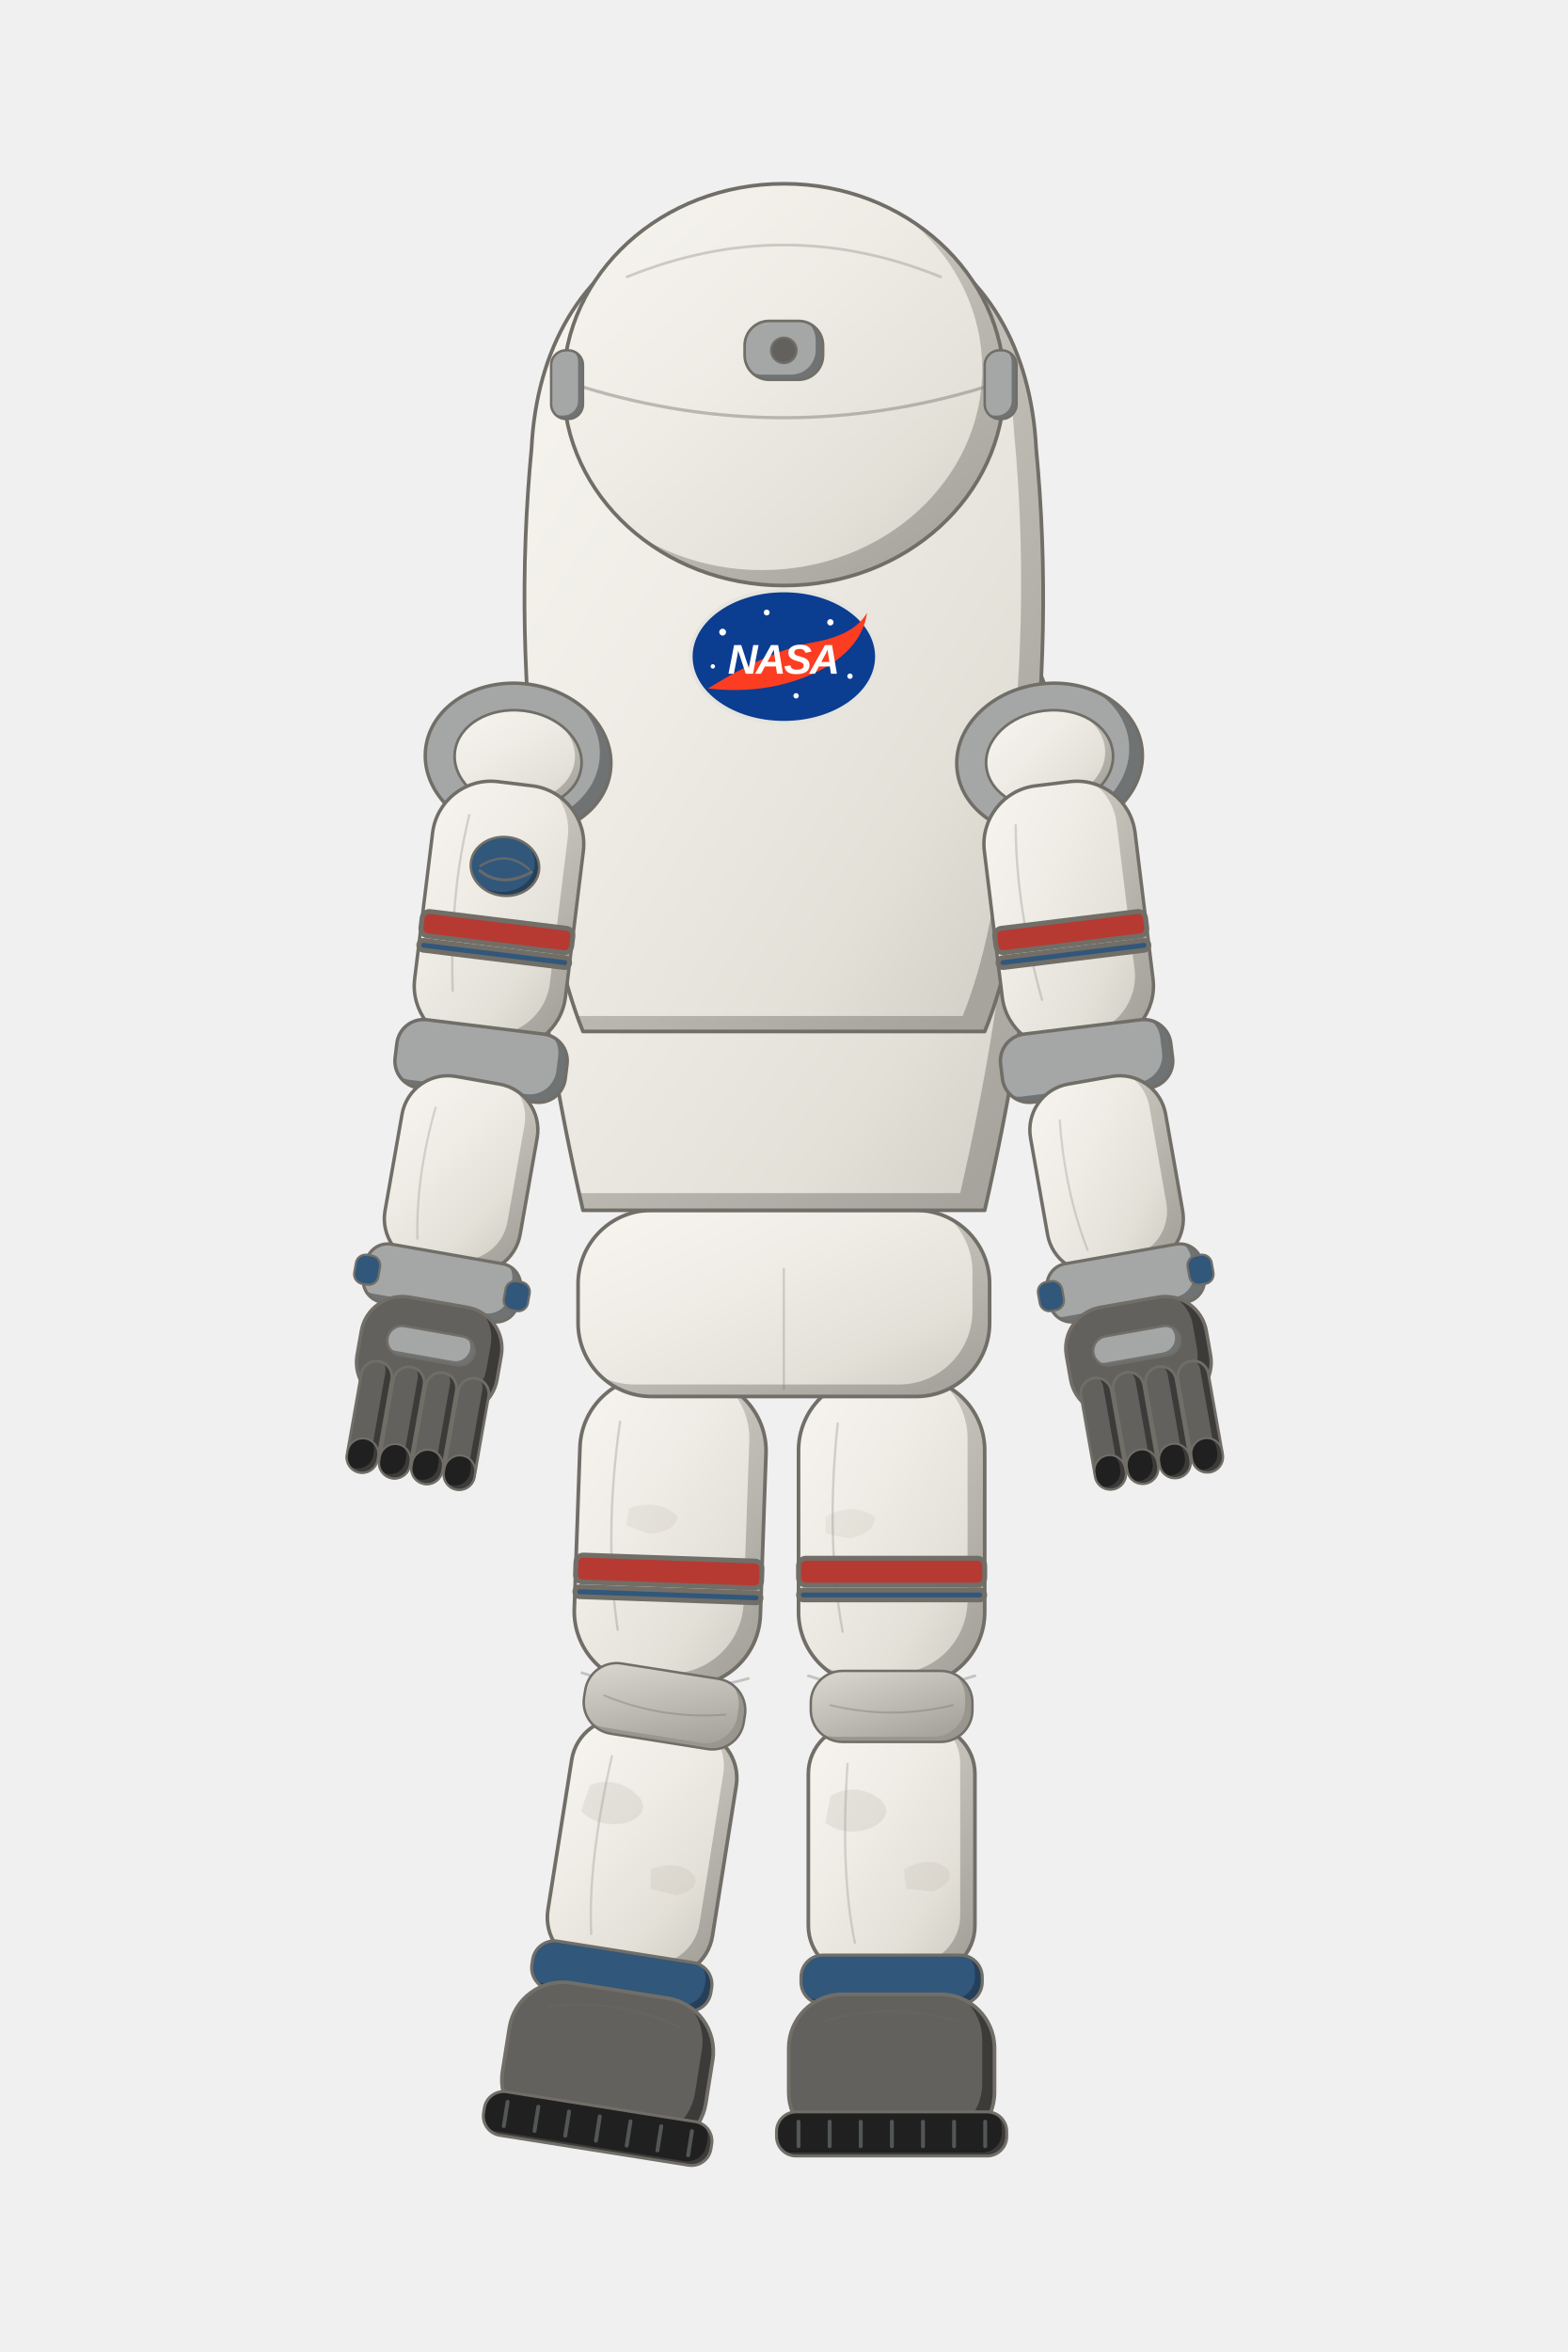
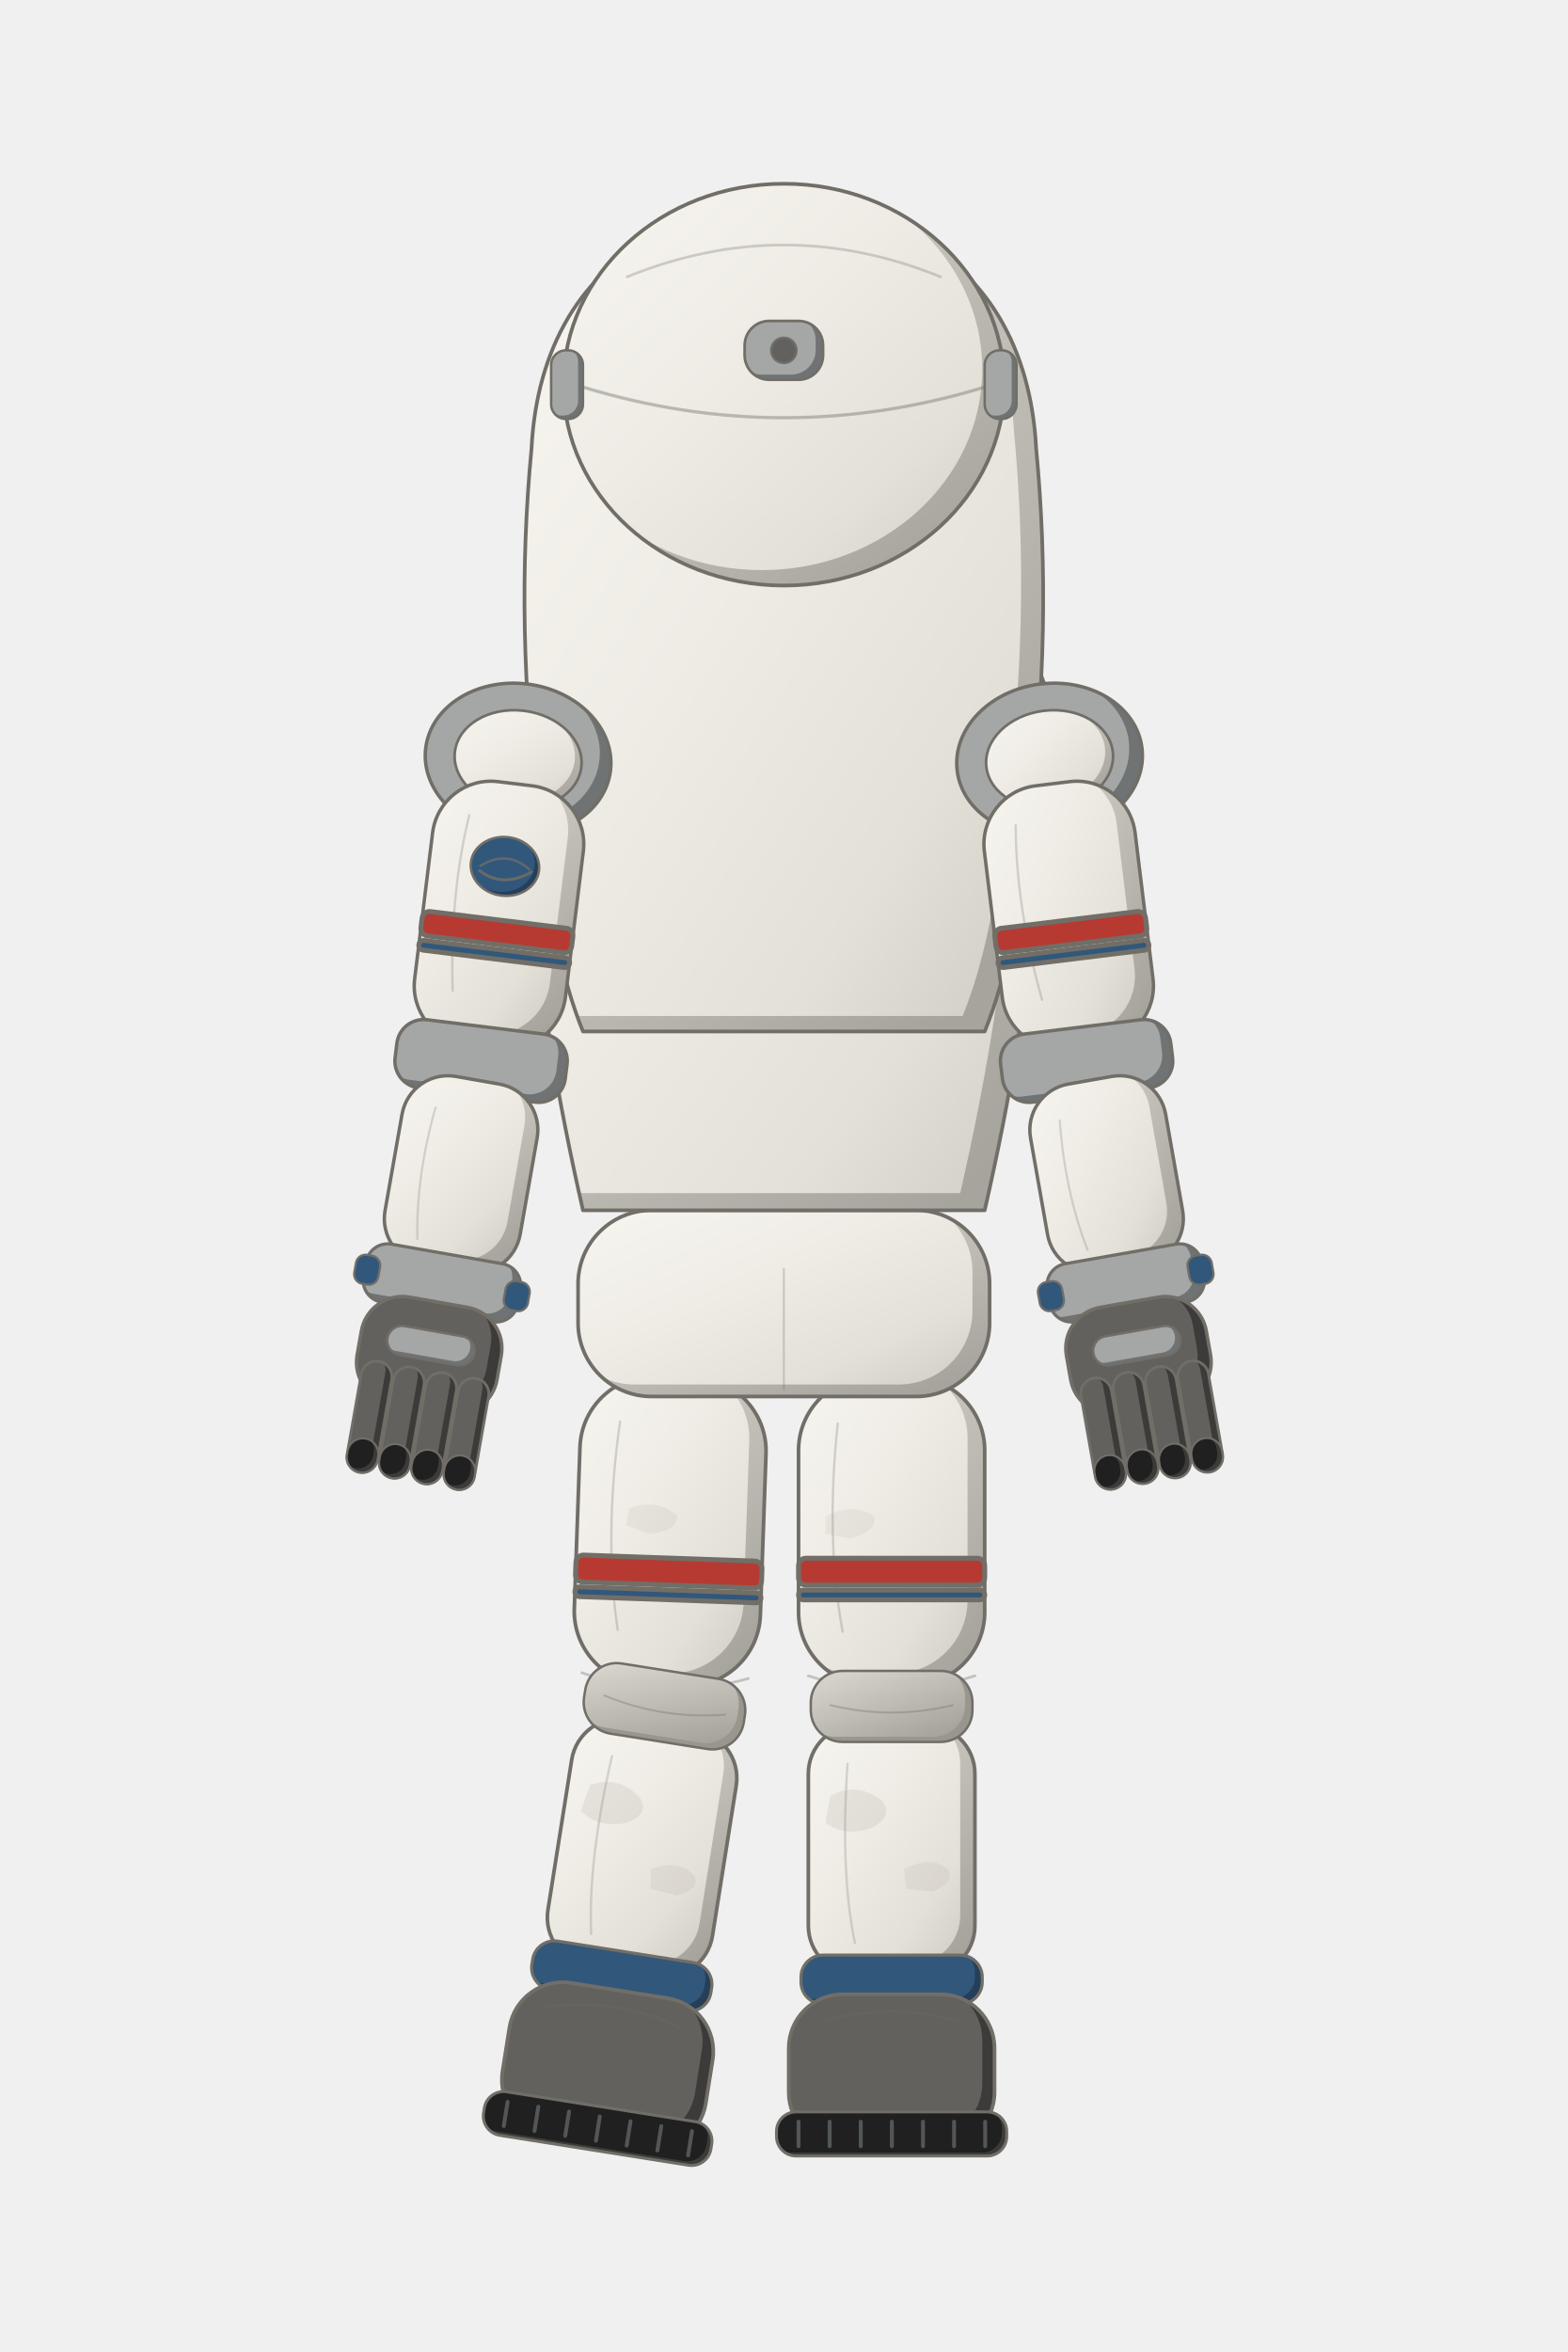
<svg xmlns="http://www.w3.org/2000/svg" width="640" height="960" viewBox="0 0 640 960">
  <g transform="translate(64,32)">
    <defs>
      <linearGradient id="vis" x1="0" y1="0" x2="0" y2="1">
        <stop offset="0" stop-color="#293136" />
        <stop offset="0.5" stop-color="#141A1D" />
        <stop offset="1" stop-color="#080B0D" />
      </linearGradient>
      <linearGradient id="ivoryFabric" x1="0" y1="0" x2="1" y2="1">
        <stop offset="0" stop-color="#F8F6F0" />
        <stop offset="0.45" stop-color="#EEECE5" />
        <stop offset="0.78" stop-color="#E3E0D8" />
        <stop offset="1" stop-color="#D0CDC5" />
      </linearGradient>
      <linearGradient id="ivoryShadow" x1="0" y1="0" x2="0.8" y2="1">
        <stop offset="0" stop-color="#E0DDD5" />
        <stop offset="1" stop-color="#A7A49D" />
      </linearGradient>
    </defs>
    <g transform="translate(212,524) rotate(2)">
      <clipPath id="k1">
        <rect x="-38" y="6" width="76" height="126" rx="30" />
      </clipPath>
      <g>
        <rect fill="url(#ivoryShadow)" x="-38" y="6" width="76" height="126" rx="30" />
        <g clip-path="url(#k1)">
          <g transform="translate(-7,-4.9)">
            <rect fill="url(#ivoryFabric)" x="-38" y="6" width="76" height="126" rx="30" />
          </g>
        </g>
        <rect fill="none" stroke="#716E68" stroke-width="1.5" stroke-linejoin="round" x="-38" y="6" width="76" height="126" rx="30" />
      </g>
      <path d="M -22 25 Q -27 72 -20 110" fill="none" stroke="#716E68" stroke-opacity="0.26" stroke-width="0.95" stroke-linecap="round" />
      <rect fill="#B63A32" stroke="#716E68" stroke-width="2" stroke-linejoin="round" x="-38" y="80" width="76" height="11" rx="3" />
      <rect fill="#31577B" stroke="#716E68" stroke-width="2" stroke-linejoin="round" x="-38" y="93" width="76" height="4" rx="2" />
      <path d="M -34 128 Q 0 139 34 128" fill="none" stroke="#716E68" stroke-opacity="0.35" stroke-width="1.1" stroke-linecap="round" />
      <g transform="rotate(7 0 142)">
        <clipPath id="k2">
          <rect x="-34" y="148" width="68" height="102" rx="20" />
        </clipPath>
        <g>
          <rect fill="url(#ivoryShadow)" x="-34" y="148" width="68" height="102" rx="20" />
          <g clip-path="url(#k2)">
            <g transform="translate(-6,-4.2)">
              <rect fill="url(#ivoryFabric)" x="-34" y="148" width="68" height="102" rx="20" />
            </g>
          </g>
          <rect fill="none" stroke="#716E68" stroke-width="1.5" stroke-linejoin="round" x="-34" y="148" width="68" height="102" rx="20" />
        </g>
        <path d="M -18 164 Q -21 208 -15 237" fill="none" stroke="#716E68" stroke-opacity="0.24" stroke-width="0.95" stroke-linecap="round" />
        <path d="M -25 177 Q -14 171 -4 179 Q 1 185 -8 190 Q -19 194 -27 188 Z" fill="#817B72" opacity=".12" />
        <path d="M 5 207 Q 16 201 23 207 Q 26 212 17 216 L 6 215 Z" fill="#817B72" opacity=".10" />
        <path d="M -27 63 Q -16 57 -7 63 Q -6 69 -17 72 L -27 70 Z" fill="#817B72" opacity=".09" />
        <clipPath id="k3">
          <rect x="-33" y="126" width="66" height="29" rx="13" />
        </clipPath>
        <g>
          <rect fill="#99968E" x="-33" y="126" width="66" height="29" rx="13" />
          <g clip-path="url(#k3)">
            <g transform="translate(-3,-2.1)">
              <rect fill="url(#ivoryShadow)" x="-33" y="126" width="66" height="29" rx="13" />
            </g>
          </g>
          <rect fill="none" stroke="#716E68" stroke-width="1.0" stroke-linejoin="round" x="-33" y="126" width="66" height="29" rx="13" />
        </g>
        <path d="M -25 140 Q 0 146 25 140" fill="none" stroke="#716E68" stroke-opacity="0.35" stroke-width="0.8" stroke-linecap="round" />
        <clipPath id="k4">
          <rect x="-37" y="242" width="74" height="20" rx="9" />
        </clipPath>
        <g>
          <rect fill="#263F59" x="-37" y="242" width="74" height="20" rx="9" />
          <g clip-path="url(#k4)">
            <g transform="translate(-3,-2.1)">
              <rect fill="#31577B" x="-37" y="242" width="74" height="20" rx="9" />
            </g>
          </g>
          <rect fill="none" stroke="#716E68" stroke-width="1.25" stroke-linejoin="round" x="-37" y="242" width="74" height="20" rx="9" />
        </g>
        <clipPath id="k5">
          <rect x="-42" y="258" width="84" height="62" rx="22" />
        </clipPath>
        <g>
          <rect fill="#3C3B39" x="-42" y="258" width="84" height="62" rx="22" />
          <g clip-path="url(#k5)">
            <g transform="translate(-5,-3.5)">
              <rect fill="#62615E" x="-42" y="258" width="84" height="62" rx="22" />
            </g>
          </g>
          <rect fill="none" stroke="#716E68" stroke-width="1.5" stroke-linejoin="round" x="-42" y="258" width="84" height="62" rx="22" />
        </g>
        <clipPath id="k6">
          <rect x="-47" y="306" width="94" height="18" rx="8" />
        </clipPath>
        <g>
          <rect fill="#3C3B39" x="-47" y="306" width="94" height="18" rx="8" />
          <g clip-path="url(#k6)">
            <g transform="translate(-2,-1.4)">
              <rect fill="#202020" x="-47" y="306" width="94" height="18" rx="8" />
            </g>
          </g>
          <rect fill="none" stroke="#716E68" stroke-width="1.2" stroke-linejoin="round" x="-47" y="306" width="94" height="18" rx="8" />
        </g>
        <path d="M -38.0 310 V 320" stroke="#6F7374" stroke-width="1.6" stroke-linecap="round" opacity=".65" />
        <path d="M -25.3 310 V 320" stroke="#6F7374" stroke-width="1.6" stroke-linecap="round" opacity=".65" />
        <path d="M -12.6 310 V 320" stroke="#6F7374" stroke-width="1.6" stroke-linecap="round" opacity=".65" />
        <path d="M 0.1 310 V 320" stroke="#6F7374" stroke-width="1.6" stroke-linecap="round" opacity=".65" />
        <path d="M 12.8 310 V 320" stroke="#6F7374" stroke-width="1.6" stroke-linecap="round" opacity=".65" />
        <path d="M 25.5 310 V 320" stroke="#6F7374" stroke-width="1.6" stroke-linecap="round" opacity=".65" />
        <path d="M 38.2 310 V 320" stroke="#6F7374" stroke-width="1.6" stroke-linecap="round" opacity=".65" />
        <path d="M -28 269 Q 0 261 27 269" fill="none" stroke="#716E68" stroke-opacity="0.28" stroke-width="0.9" stroke-linecap="round" />
      </g>
    </g>
    <g transform="translate(300,524) rotate(0)">
      <clipPath id="k7">
        <rect x="-38" y="6" width="76" height="126" rx="30" />
      </clipPath>
      <g>
        <rect fill="url(#ivoryShadow)" x="-38" y="6" width="76" height="126" rx="30" />
        <g clip-path="url(#k7)">
          <g transform="translate(-7,-4.9)">
            <rect fill="url(#ivoryFabric)" x="-38" y="6" width="76" height="126" rx="30" />
          </g>
        </g>
        <rect fill="none" stroke="#716E68" stroke-width="1.5" stroke-linejoin="round" x="-38" y="6" width="76" height="126" rx="30" />
      </g>
      <path d="M -22 25 Q -27 72 -20 110" fill="none" stroke="#716E68" stroke-opacity="0.26" stroke-width="0.95" stroke-linecap="round" />
      <rect fill="#B63A32" stroke="#716E68" stroke-width="2" stroke-linejoin="round" x="-38" y="80" width="76" height="11" rx="3" />
      <rect fill="#31577B" stroke="#716E68" stroke-width="2" stroke-linejoin="round" x="-38" y="93" width="76" height="4" rx="2" />
      <path d="M -34 128 Q 0 139 34 128" fill="none" stroke="#716E68" stroke-opacity="0.35" stroke-width="1.1" stroke-linecap="round" />
      <g transform="rotate(0 0 142)">
        <clipPath id="k8">
          <rect x="-34" y="148" width="68" height="102" rx="20" />
        </clipPath>
        <g>
          <rect fill="url(#ivoryShadow)" x="-34" y="148" width="68" height="102" rx="20" />
          <g clip-path="url(#k8)">
            <g transform="translate(-6,-4.2)">
              <rect fill="url(#ivoryFabric)" x="-34" y="148" width="68" height="102" rx="20" />
            </g>
          </g>
          <rect fill="none" stroke="#716E68" stroke-width="1.5" stroke-linejoin="round" x="-34" y="148" width="68" height="102" rx="20" />
        </g>
        <path d="M -18 164 Q -21 208 -15 237" fill="none" stroke="#716E68" stroke-opacity="0.24" stroke-width="0.95" stroke-linecap="round" />
        <path d="M -25 177 Q -14 171 -4 179 Q 1 185 -8 190 Q -19 194 -27 188 Z" fill="#817B72" opacity=".12" />
        <path d="M 5 207 Q 16 201 23 207 Q 26 212 17 216 L 6 215 Z" fill="#817B72" opacity=".10" />
        <path d="M -27 63 Q -16 57 -7 63 Q -6 69 -17 72 L -27 70 Z" fill="#817B72" opacity=".09" />
        <clipPath id="k9">
          <rect x="-33" y="126" width="66" height="29" rx="13" />
        </clipPath>
        <g>
          <rect fill="#99968E" x="-33" y="126" width="66" height="29" rx="13" />
          <g clip-path="url(#k9)">
            <g transform="translate(-3,-2.1)">
              <rect fill="url(#ivoryShadow)" x="-33" y="126" width="66" height="29" rx="13" />
            </g>
          </g>
          <rect fill="none" stroke="#716E68" stroke-width="1.0" stroke-linejoin="round" x="-33" y="126" width="66" height="29" rx="13" />
        </g>
        <path d="M -25 140 Q 0 146 25 140" fill="none" stroke="#716E68" stroke-opacity="0.35" stroke-width="0.8" stroke-linecap="round" />
        <clipPath id="k10">
          <rect x="-37" y="242" width="74" height="20" rx="9" />
        </clipPath>
        <g>
          <rect fill="#263F59" x="-37" y="242" width="74" height="20" rx="9" />
          <g clip-path="url(#k10)">
            <g transform="translate(-3,-2.1)">
              <rect fill="#31577B" x="-37" y="242" width="74" height="20" rx="9" />
            </g>
          </g>
          <rect fill="none" stroke="#716E68" stroke-width="1.25" stroke-linejoin="round" x="-37" y="242" width="74" height="20" rx="9" />
        </g>
        <clipPath id="k11">
          <rect x="-42" y="258" width="84" height="62" rx="22" />
        </clipPath>
        <g>
          <rect fill="#3C3B39" x="-42" y="258" width="84" height="62" rx="22" />
          <g clip-path="url(#k11)">
            <g transform="translate(-5,-3.5)">
              <rect fill="#62615E" x="-42" y="258" width="84" height="62" rx="22" />
            </g>
          </g>
          <rect fill="none" stroke="#716E68" stroke-width="1.5" stroke-linejoin="round" x="-42" y="258" width="84" height="62" rx="22" />
        </g>
        <clipPath id="k12">
          <rect x="-47" y="306" width="94" height="18" rx="8" />
        </clipPath>
        <g>
          <rect fill="#3C3B39" x="-47" y="306" width="94" height="18" rx="8" />
          <g clip-path="url(#k12)">
            <g transform="translate(-2,-1.4)">
              <rect fill="#202020" x="-47" y="306" width="94" height="18" rx="8" />
            </g>
          </g>
          <rect fill="none" stroke="#716E68" stroke-width="1.2" stroke-linejoin="round" x="-47" y="306" width="94" height="18" rx="8" />
        </g>
        <path d="M -38.0 310 V 320" stroke="#6F7374" stroke-width="1.6" stroke-linecap="round" opacity=".65" />
        <path d="M -25.3 310 V 320" stroke="#6F7374" stroke-width="1.6" stroke-linecap="round" opacity=".65" />
        <path d="M -12.6 310 V 320" stroke="#6F7374" stroke-width="1.6" stroke-linecap="round" opacity=".65" />
        <path d="M 0.1 310 V 320" stroke="#6F7374" stroke-width="1.6" stroke-linecap="round" opacity=".65" />
        <path d="M 12.8 310 V 320" stroke="#6F7374" stroke-width="1.6" stroke-linecap="round" opacity=".65" />
        <path d="M 25.5 310 V 320" stroke="#6F7374" stroke-width="1.6" stroke-linecap="round" opacity=".65" />
        <path d="M 38.2 310 V 320" stroke="#6F7374" stroke-width="1.6" stroke-linecap="round" opacity=".65" />
        <path d="M -28 269 Q 0 261 27 269" fill="none" stroke="#716E68" stroke-opacity="0.28" stroke-width="0.9" stroke-linecap="round" />
      </g>
    </g>
    <clipPath id="k13">
      <rect x="172" y="462" width="168" height="76" rx="30" />
    </clipPath>
    <g>
      <rect fill="url(#ivoryShadow)" x="172" y="462" width="168" height="76" rx="30" />
      <g clip-path="url(#k13)">
        <g transform="translate(-7,-4.9)">
          <rect fill="url(#ivoryFabric)" x="172" y="462" width="168" height="76" rx="30" />
        </g>
      </g>
      <rect fill="none" stroke="#716E68" stroke-width="1.5" stroke-linejoin="round" x="172" y="462" width="168" height="76" rx="30" />
    </g>
    <path d="M 256.0 486 V 535" fill="none" stroke="#716E68" stroke-opacity="0.25" stroke-width="0.95" stroke-linecap="round" />
    <clipPath id="k14">
      <path d="M 178 184 Q 181 160 214 157 Q 256 148 298 157 Q 331 160 334 184 L 348 221 Q 368 246 368 284 L 358 338 Q 354 392 338 462 L 174 462 Q 158 392 154 338 L 144 284 Q 144 250 164 225 Z" />
    </clipPath>
    <g>
      <path fill="url(#ivoryShadow)" d="M 178 184 Q 181 160 214 157 Q 256 148 298 157 Q 331 160 334 184 L 348 221 Q 368 246 368 284 L 358 338 Q 354 392 338 462 L 174 462 Q 158 392 154 338 L 144 284 Q 144 250 164 225 Z" />
      <g clip-path="url(#k14)">
        <g transform="translate(-10,-7.0)">
          <path fill="url(#ivoryFabric)" d="M 178 184 Q 181 160 214 157 Q 256 148 298 157 Q 331 160 334 184 L 348 221 Q 368 246 368 284 L 358 338 Q 354 392 338 462 L 174 462 Q 158 392 154 338 L 144 284 Q 144 250 164 225 Z" />
        </g>
      </g>
      <path fill="none" stroke="#716E68" stroke-width="1.5" stroke-linejoin="round" d="M 178 184 Q 181 160 214 157 Q 256 148 298 157 Q 331 160 334 184 L 348 221 Q 368 246 368 284 L 358 338 Q 354 392 338 462 L 174 462 Q 158 392 154 338 L 144 284 Q 144 250 164 225 Z" />
    </g>
    <clipPath id="k15">
      <path d="M 207 63 Q 256 43 305 63 C 339 78 357 111 359 151 Q 366 224 356 302 Q 351 357 338 389 L 174 389 Q 161 357 156 302 Q 146 224 153 151 C 155 111 173 78 207 63 Z" />
    </clipPath>
    <g>
      <path fill="url(#ivoryShadow)" d="M 207 63 Q 256 43 305 63 C 339 78 357 111 359 151 Q 366 224 356 302 Q 351 357 338 389 L 174 389 Q 161 357 156 302 Q 146 224 153 151 C 155 111 173 78 207 63 Z" />
      <g clip-path="url(#k15)">
        <g transform="translate(-9,-6.3)">
          <path fill="url(#ivoryFabric)" d="M 207 63 Q 256 43 305 63 C 339 78 357 111 359 151 Q 366 224 356 302 Q 351 357 338 389 L 174 389 Q 161 357 156 302 Q 146 224 153 151 C 155 111 173 78 207 63 Z" />
        </g>
      </g>
      <path fill="none" stroke="#716E68" stroke-width="1.5" stroke-linejoin="round" d="M 207 63 Q 256 43 305 63 C 339 78 357 111 359 151 Q 366 224 356 302 Q 351 357 338 389 L 174 389 Q 161 357 156 302 Q 146 224 153 151 C 155 111 173 78 207 63 Z" />
    </g>
-     <g transform="translate(256 236)">
-       <ellipse rx="38" ry="27" fill="#0B3D91" stroke="#E6E4DE" stroke-width="1.5" />
-       <g fill="#FFFFFF">
-         <circle cx="-25" cy="-10" r="1.4" />
-         <circle cx="-17" cy="12" r="1.1" />
-         <circle cx="-7" cy="-18" r="1.2" />
-         <circle cx="5" cy="16" r="1.1" />
-         <circle cx="19" cy="-14" r="1.3" />
-         <circle cx="27" cy="8" r="1.1" />
-         <circle cx="12" cy="-4" r=".9" />
-         <circle cx="-29" cy="4" r=".9" />
-       </g>
-       <path d="M -31 13 Q -5 -3 13 -6 Q 29 -9 34 -18 Q 32 -4 16 5 Q -5 16 -31 13 Z" fill="#FC3D21" />
-       <text x="0" y="7" text-anchor="middle" fill="#FFFFFF" font-family="Arial,sans-serif" font-size="17" font-weight="700" font-style="italic" letter-spacing="-.8">NASA</text>
-     </g>
    <clipPath id="k16">
      <ellipse cx="256" cy="125" rx="90" ry="82" />
    </clipPath>
    <g>
      <ellipse fill="url(#ivoryShadow)" cx="256" cy="125" rx="90" ry="82" />
      <g clip-path="url(#k16)">
        <g transform="translate(-9,-6.3)">
          <ellipse fill="url(#ivoryFabric)" cx="256" cy="125" rx="90" ry="82" />
        </g>
      </g>
      <ellipse fill="none" stroke="#716E68" stroke-width="1.5" stroke-linejoin="round" cx="256" cy="125" rx="90" ry="82" />
    </g>
    <path d="M 174 126 Q 256 151 338 126" fill="none" stroke="#716E68" stroke-opacity="0.42" stroke-width="1.3" stroke-linecap="round" />
    <path d="M 192 81 Q 256 55 320 81" fill="none" stroke="#716E68" stroke-opacity="0.3" stroke-width="1.1" stroke-linecap="round" />
    <clipPath id="k17">
      <rect x="240" y="99" width="32" height="24" rx="10" />
    </clipPath>
    <g>
      <rect fill="#6F7374" x="240" y="99" width="32" height="24" rx="10" />
      <g clip-path="url(#k17)">
        <g transform="translate(-3,-2.1)">
          <rect fill="#A5A7A6" x="240" y="99" width="32" height="24" rx="10" />
        </g>
      </g>
      <rect fill="none" stroke="#716E68" stroke-width="1.1" stroke-linejoin="round" x="240" y="99" width="32" height="24" rx="10" />
    </g>
    <circle fill="#62615E" stroke="#716E68" stroke-width="0.9" stroke-linejoin="round" cx="256" cy="111" r="5.2" />
    <clipPath id="k18">
      <rect x="161" y="111" width="13" height="28" rx="6" />
    </clipPath>
    <g>
      <rect fill="#6F7374" x="161" y="111" width="13" height="28" rx="6" />
      <g clip-path="url(#k18)">
        <g transform="translate(-2,-1.4)">
          <rect fill="#A5A7A6" x="161" y="111" width="13" height="28" rx="6" />
        </g>
      </g>
      <rect fill="none" stroke="#716E68" stroke-width="1.0" stroke-linejoin="round" x="161" y="111" width="13" height="28" rx="6" />
    </g>
    <clipPath id="k19">
      <rect x="338" y="111" width="13" height="28" rx="6" />
    </clipPath>
    <g>
      <rect fill="#6F7374" x="338" y="111" width="13" height="28" rx="6" />
      <g clip-path="url(#k19)">
        <g transform="translate(-2,-1.4)">
          <rect fill="#A5A7A6" x="338" y="111" width="13" height="28" rx="6" />
        </g>
      </g>
      <rect fill="none" stroke="#716E68" stroke-width="1.0" stroke-linejoin="round" x="338" y="111" width="13" height="28" rx="6" />
    </g>
    <g transform="translate(148,274) rotate(7)">
      <clipPath id="k20">
        <ellipse cx="0" cy="4" rx="38" ry="31" />
      </clipPath>
      <g>
        <ellipse fill="#6F7374" cx="0" cy="4" rx="38" ry="31" />
        <g clip-path="url(#k20)">
          <g transform="translate(-5,-3.5)">
            <ellipse fill="#A5A7A6" cx="0" cy="4" rx="38" ry="31" />
          </g>
        </g>
        <ellipse fill="none" stroke="#716E68" stroke-width="1.4" stroke-linejoin="round" cx="0" cy="4" rx="38" ry="31" />
      </g>
      <clipPath id="k21">
        <ellipse cx="0" cy="4" rx="26" ry="20" />
      </clipPath>
      <g>
        <ellipse fill="url(#ivoryShadow)" cx="0" cy="4" rx="26" ry="20" />
        <g clip-path="url(#k21)">
          <g transform="translate(-3,-2.1)">
            <ellipse fill="url(#ivoryFabric)" cx="0" cy="4" rx="26" ry="20" />
          </g>
        </g>
        <ellipse fill="none" stroke="#716E68" stroke-width="1.1" stroke-linejoin="round" cx="0" cy="4" rx="26" ry="20" />
      </g>
      <clipPath id="k22">
        <rect x="-31" y="14" width="62" height="108" rx="24" />
      </clipPath>
      <g>
        <rect fill="url(#ivoryShadow)" x="-31" y="14" width="62" height="108" rx="24" />
        <g clip-path="url(#k22)">
          <g transform="translate(-7,-4.9)">
            <rect fill="url(#ivoryFabric)" x="-31" y="14" width="62" height="108" rx="24" />
          </g>
        </g>
        <rect fill="none" stroke="#716E68" stroke-width="1.4" stroke-linejoin="round" x="-31" y="14" width="62" height="108" rx="24" />
      </g>
      <path d="M -17 29 Q -21 62 -15 101" fill="none" stroke="#716E68" stroke-opacity="0.25" stroke-width="0.95" stroke-linecap="round" />
      <rect fill="#B63A32" stroke="#716E68" stroke-width="2" stroke-linejoin="round" x="-31" y="70" width="62" height="10" rx="3" />
      <rect fill="#31577B" stroke="#716E68" stroke-width="2" stroke-linejoin="round" x="-31" y="82" width="62" height="4" rx="2" />
      <clipPath id="k23">
        <ellipse cx="0" cy="48" rx="14" ry="12" />
      </clipPath>
      <g>
        <ellipse fill="#263F59" cx="0" cy="48" rx="14" ry="12" />
        <g clip-path="url(#k23)">
          <g transform="translate(-2,-1.4)">
            <ellipse fill="#31577B" cx="0" cy="48" rx="14" ry="12" />
          </g>
        </g>
        <ellipse fill="none" stroke="#716E68" stroke-width="1.0" stroke-linejoin="round" cx="0" cy="48" rx="14" ry="12" />
      </g>
      <path d="M -10 49 Q 0 41 10 48" fill="none" stroke="#716E68" stroke-opacity="0.75" stroke-width="1.0" stroke-linecap="round" />
      <path d="M -10 51 Q 0 57 11 49" fill="none" stroke="#716E68" stroke-opacity="0.85" stroke-width="1.2" stroke-linecap="round" />
      <clipPath id="k24">
        <rect x="-35" y="114" width="70" height="28" rx="11" />
      </clipPath>
      <g>
        <rect fill="#6F7374" x="-35" y="114" width="70" height="28" rx="11" />
        <g clip-path="url(#k24)">
          <g transform="translate(-4,-2.8)">
            <rect fill="#A5A7A6" x="-35" y="114" width="70" height="28" rx="11" />
          </g>
        </g>
        <rect fill="none" stroke="#716E68" stroke-width="1.4" stroke-linejoin="round" x="-35" y="114" width="70" height="28" rx="11" />
      </g>
      <g transform="rotate(3 0 128)">
        <clipPath id="k25">
          <rect x="-28" y="136" width="56" height="78" rx="19" />
        </clipPath>
        <g>
          <rect fill="url(#ivoryShadow)" x="-28" y="136" width="56" height="78" rx="19" />
          <g clip-path="url(#k25)">
            <g transform="translate(-6,-4.2)">
              <rect fill="url(#ivoryFabric)" x="-28" y="136" width="56" height="78" rx="19" />
            </g>
          </g>
          <rect fill="none" stroke="#716E68" stroke-width="1.4" stroke-linejoin="round" x="-28" y="136" width="56" height="78" rx="19" />
        </g>
        <path d="M -15 150 Q -18 179 -13 204" fill="none" stroke="#716E68" stroke-opacity="0.24" stroke-width="0.9" stroke-linecap="round" />
        <clipPath id="k26">
          <rect x="-32" y="208" width="64" height="24" rx="9" />
        </clipPath>
        <g>
          <rect fill="#6F7374" x="-32" y="208" width="64" height="24" rx="9" />
          <g clip-path="url(#k26)">
            <g transform="translate(-4,-2.8)">
              <rect fill="#A5A7A6" x="-32" y="208" width="64" height="24" rx="9" />
            </g>
          </g>
          <rect fill="none" stroke="#716E68" stroke-width="1.3" stroke-linejoin="round" x="-32" y="208" width="64" height="24" rx="9" />
        </g>
        <rect fill="#31577B" stroke="#716E68" stroke-width="0.9" stroke-linejoin="round" x="-36" y="214" width="10" height="12" rx="4" />
        <rect fill="#31577B" stroke="#716E68" stroke-width="0.9" stroke-linejoin="round" x="26" y="214" width="10" height="12" rx="4" />
        <clipPath id="k27">
          <rect x="-29" y="228" width="58" height="44" rx="17" />
        </clipPath>
        <g>
          <rect fill="#3C3B39" x="-29" y="228" width="58" height="44" rx="17" />
          <g clip-path="url(#k27)">
            <g transform="translate(-5,-3.5)">
              <rect fill="#62615E" x="-29" y="228" width="58" height="44" rx="17" />
            </g>
          </g>
          <rect fill="none" stroke="#716E68" stroke-width="1.4" stroke-linejoin="round" x="-29" y="228" width="58" height="44" rx="17" />
        </g>
        <clipPath id="k28">
          <rect x="-18" y="240" width="36" height="12" rx="6" />
        </clipPath>
        <g>
          <rect fill="#6F7374" x="-18" y="240" width="36" height="12" rx="6" />
          <g clip-path="url(#k28)">
            <g transform="translate(-2,-1.4)">
              <rect fill="#A5A7A6" x="-18" y="240" width="36" height="12" rx="6" />
            </g>
          </g>
          <rect fill="none" stroke="#716E68" stroke-width="1.0" stroke-linejoin="round" x="-18" y="240" width="36" height="12" rx="6" />
        </g>
        <clipPath id="k29">
          <rect x="-26.0" y="256" width="12.6" height="46" rx="6.3" />
        </clipPath>
        <g>
          <rect fill="#3C3B39" x="-26.0" y="256" width="12.6" height="46" rx="6.3" />
          <g clip-path="url(#k29)">
            <g transform="translate(-3,-2.1)">
              <rect fill="#62615E" x="-26.0" y="256" width="12.6" height="46" rx="6.3" />
            </g>
          </g>
          <rect fill="none" stroke="#716E68" stroke-width="1.1" stroke-linejoin="round" x="-26.0" y="256" width="12.6" height="46" rx="6.3" />
        </g>
        <clipPath id="k30">
          <rect x="-26.0" y="288" width="12.6" height="14" rx="6.3" />
        </clipPath>
        <g>
          <rect fill="#3C3B39" x="-26.0" y="288" width="12.6" height="14" rx="6.3" />
          <g clip-path="url(#k30)">
            <g transform="translate(-2,-1.4)">
              <rect fill="#202020" x="-26.0" y="288" width="12.6" height="14" rx="6.3" />
            </g>
          </g>
          <rect fill="none" stroke="#716E68" stroke-width="0.8" stroke-linejoin="round" x="-26.0" y="288" width="12.6" height="14" rx="6.3" />
        </g>
        <clipPath id="k31">
          <rect x="-12.6" y="256" width="12.6" height="46" rx="6.3" />
        </clipPath>
        <g>
          <rect fill="#3C3B39" x="-12.6" y="256" width="12.6" height="46" rx="6.3" />
          <g clip-path="url(#k31)">
            <g transform="translate(-3,-2.1)">
              <rect fill="#62615E" x="-12.6" y="256" width="12.6" height="46" rx="6.3" />
            </g>
          </g>
          <rect fill="none" stroke="#716E68" stroke-width="1.1" stroke-linejoin="round" x="-12.6" y="256" width="12.6" height="46" rx="6.3" />
        </g>
        <clipPath id="k32">
          <rect x="-12.6" y="288" width="12.6" height="14" rx="6.3" />
        </clipPath>
        <g>
          <rect fill="#3C3B39" x="-12.6" y="288" width="12.6" height="14" rx="6.3" />
          <g clip-path="url(#k32)">
            <g transform="translate(-2,-1.4)">
              <rect fill="#202020" x="-12.6" y="288" width="12.6" height="14" rx="6.3" />
            </g>
          </g>
          <rect fill="none" stroke="#716E68" stroke-width="0.8" stroke-linejoin="round" x="-12.6" y="288" width="12.6" height="14" rx="6.3" />
        </g>
        <clipPath id="k33">
          <rect x="0.8" y="256" width="12.6" height="46" rx="6.3" />
        </clipPath>
        <g>
          <rect fill="#3C3B39" x="0.8" y="256" width="12.6" height="46" rx="6.3" />
          <g clip-path="url(#k33)">
            <g transform="translate(-3,-2.1)">
              <rect fill="#62615E" x="0.8" y="256" width="12.6" height="46" rx="6.3" />
            </g>
          </g>
          <rect fill="none" stroke="#716E68" stroke-width="1.1" stroke-linejoin="round" x="0.8" y="256" width="12.6" height="46" rx="6.3" />
        </g>
        <clipPath id="k34">
          <rect x="0.8" y="288" width="12.6" height="14" rx="6.3" />
        </clipPath>
        <g>
          <rect fill="#3C3B39" x="0.8" y="288" width="12.6" height="14" rx="6.3" />
          <g clip-path="url(#k34)">
            <g transform="translate(-2,-1.4)">
              <rect fill="#202020" x="0.8" y="288" width="12.6" height="14" rx="6.3" />
            </g>
          </g>
          <rect fill="none" stroke="#716E68" stroke-width="0.8" stroke-linejoin="round" x="0.8" y="288" width="12.6" height="14" rx="6.3" />
        </g>
        <clipPath id="k35">
          <rect x="14.2" y="256" width="12.6" height="46" rx="6.3" />
        </clipPath>
        <g>
          <rect fill="#3C3B39" x="14.2" y="256" width="12.6" height="46" rx="6.3" />
          <g clip-path="url(#k35)">
            <g transform="translate(-3,-2.1)">
              <rect fill="#62615E" x="14.2" y="256" width="12.6" height="46" rx="6.3" />
            </g>
          </g>
          <rect fill="none" stroke="#716E68" stroke-width="1.1" stroke-linejoin="round" x="14.2" y="256" width="12.6" height="46" rx="6.3" />
        </g>
        <clipPath id="k36">
          <rect x="14.2" y="288" width="12.6" height="14" rx="6.3" />
        </clipPath>
        <g>
          <rect fill="#3C3B39" x="14.2" y="288" width="12.6" height="14" rx="6.3" />
          <g clip-path="url(#k36)">
            <g transform="translate(-2,-1.4)">
              <rect fill="#202020" x="14.2" y="288" width="12.6" height="14" rx="6.3" />
            </g>
          </g>
          <rect fill="none" stroke="#716E68" stroke-width="0.8" stroke-linejoin="round" x="14.2" y="288" width="12.6" height="14" rx="6.3" />
        </g>
      </g>
    </g>
    <g transform="translate(364,274) rotate(-7)">
      <clipPath id="k37">
        <ellipse cx="0" cy="4" rx="38" ry="31" />
      </clipPath>
      <g>
        <ellipse fill="#6F7374" cx="0" cy="4" rx="38" ry="31" />
        <g clip-path="url(#k37)">
          <g transform="translate(-5,-3.5)">
            <ellipse fill="#A5A7A6" cx="0" cy="4" rx="38" ry="31" />
          </g>
        </g>
        <ellipse fill="none" stroke="#716E68" stroke-width="1.4" stroke-linejoin="round" cx="0" cy="4" rx="38" ry="31" />
      </g>
      <clipPath id="k38">
        <ellipse cx="0" cy="4" rx="26" ry="20" />
      </clipPath>
      <g>
        <ellipse fill="url(#ivoryShadow)" cx="0" cy="4" rx="26" ry="20" />
        <g clip-path="url(#k38)">
          <g transform="translate(-3,-2.1)">
            <ellipse fill="url(#ivoryFabric)" cx="0" cy="4" rx="26" ry="20" />
          </g>
        </g>
        <ellipse fill="none" stroke="#716E68" stroke-width="1.1" stroke-linejoin="round" cx="0" cy="4" rx="26" ry="20" />
      </g>
      <clipPath id="k39">
        <rect x="-31" y="14" width="62" height="108" rx="24" />
      </clipPath>
      <g>
        <rect fill="url(#ivoryShadow)" x="-31" y="14" width="62" height="108" rx="24" />
        <g clip-path="url(#k39)">
          <g transform="translate(-7,-4.9)">
            <rect fill="url(#ivoryFabric)" x="-31" y="14" width="62" height="108" rx="24" />
          </g>
        </g>
        <rect fill="none" stroke="#716E68" stroke-width="1.4" stroke-linejoin="round" x="-31" y="14" width="62" height="108" rx="24" />
      </g>
      <path d="M -17 29 Q -21 62 -15 101" fill="none" stroke="#716E68" stroke-opacity="0.25" stroke-width="0.95" stroke-linecap="round" />
      <rect fill="#B63A32" stroke="#716E68" stroke-width="2" stroke-linejoin="round" x="-31" y="70" width="62" height="10" rx="3" />
      <rect fill="#31577B" stroke="#716E68" stroke-width="2" stroke-linejoin="round" x="-31" y="82" width="62" height="4" rx="2" />
      <clipPath id="k40">
        <rect x="-35" y="114" width="70" height="28" rx="11" />
      </clipPath>
      <g>
        <rect fill="#6F7374" x="-35" y="114" width="70" height="28" rx="11" />
        <g clip-path="url(#k40)">
          <g transform="translate(-4,-2.8)">
            <rect fill="#A5A7A6" x="-35" y="114" width="70" height="28" rx="11" />
          </g>
        </g>
        <rect fill="none" stroke="#716E68" stroke-width="1.4" stroke-linejoin="round" x="-35" y="114" width="70" height="28" rx="11" />
      </g>
      <g transform="rotate(-3 0 128)">
        <clipPath id="k41">
          <rect x="-28" y="136" width="56" height="78" rx="19" />
        </clipPath>
        <g>
          <rect fill="url(#ivoryShadow)" x="-28" y="136" width="56" height="78" rx="19" />
          <g clip-path="url(#k41)">
            <g transform="translate(-6,-4.2)">
              <rect fill="url(#ivoryFabric)" x="-28" y="136" width="56" height="78" rx="19" />
            </g>
          </g>
          <rect fill="none" stroke="#716E68" stroke-width="1.4" stroke-linejoin="round" x="-28" y="136" width="56" height="78" rx="19" />
        </g>
        <path d="M -15 150 Q -18 179 -13 204" fill="none" stroke="#716E68" stroke-opacity="0.24" stroke-width="0.9" stroke-linecap="round" />
        <clipPath id="k42">
          <rect x="-32" y="208" width="64" height="24" rx="9" />
        </clipPath>
        <g>
          <rect fill="#6F7374" x="-32" y="208" width="64" height="24" rx="9" />
          <g clip-path="url(#k42)">
            <g transform="translate(-4,-2.8)">
              <rect fill="#A5A7A6" x="-32" y="208" width="64" height="24" rx="9" />
            </g>
          </g>
          <rect fill="none" stroke="#716E68" stroke-width="1.3" stroke-linejoin="round" x="-32" y="208" width="64" height="24" rx="9" />
        </g>
        <rect fill="#31577B" stroke="#716E68" stroke-width="0.9" stroke-linejoin="round" x="-36" y="214" width="10" height="12" rx="4" />
        <rect fill="#31577B" stroke="#716E68" stroke-width="0.9" stroke-linejoin="round" x="26" y="214" width="10" height="12" rx="4" />
        <clipPath id="k43">
          <rect x="-29" y="228" width="58" height="44" rx="17" />
        </clipPath>
        <g>
          <rect fill="#3C3B39" x="-29" y="228" width="58" height="44" rx="17" />
          <g clip-path="url(#k43)">
            <g transform="translate(-5,-3.5)">
              <rect fill="#62615E" x="-29" y="228" width="58" height="44" rx="17" />
            </g>
          </g>
          <rect fill="none" stroke="#716E68" stroke-width="1.4" stroke-linejoin="round" x="-29" y="228" width="58" height="44" rx="17" />
        </g>
        <clipPath id="k44">
          <rect x="-18" y="240" width="36" height="12" rx="6" />
        </clipPath>
        <g>
          <rect fill="#6F7374" x="-18" y="240" width="36" height="12" rx="6" />
          <g clip-path="url(#k44)">
            <g transform="translate(-2,-1.4)">
              <rect fill="#A5A7A6" x="-18" y="240" width="36" height="12" rx="6" />
            </g>
          </g>
          <rect fill="none" stroke="#716E68" stroke-width="1.0" stroke-linejoin="round" x="-18" y="240" width="36" height="12" rx="6" />
        </g>
        <clipPath id="k45">
          <rect x="-26.0" y="256" width="12.6" height="46" rx="6.3" />
        </clipPath>
        <g>
          <rect fill="#3C3B39" x="-26.0" y="256" width="12.6" height="46" rx="6.3" />
          <g clip-path="url(#k45)">
            <g transform="translate(-3,-2.1)">
              <rect fill="#62615E" x="-26.0" y="256" width="12.6" height="46" rx="6.3" />
            </g>
          </g>
          <rect fill="none" stroke="#716E68" stroke-width="1.1" stroke-linejoin="round" x="-26.0" y="256" width="12.6" height="46" rx="6.3" />
        </g>
        <clipPath id="k46">
          <rect x="-26.0" y="288" width="12.6" height="14" rx="6.3" />
        </clipPath>
        <g>
          <rect fill="#3C3B39" x="-26.0" y="288" width="12.6" height="14" rx="6.3" />
          <g clip-path="url(#k46)">
            <g transform="translate(-2,-1.4)">
              <rect fill="#202020" x="-26.0" y="288" width="12.6" height="14" rx="6.3" />
            </g>
          </g>
          <rect fill="none" stroke="#716E68" stroke-width="0.8" stroke-linejoin="round" x="-26.0" y="288" width="12.6" height="14" rx="6.3" />
        </g>
        <clipPath id="k47">
          <rect x="-12.6" y="256" width="12.6" height="46" rx="6.3" />
        </clipPath>
        <g>
          <rect fill="#3C3B39" x="-12.6" y="256" width="12.6" height="46" rx="6.3" />
          <g clip-path="url(#k47)">
            <g transform="translate(-3,-2.1)">
              <rect fill="#62615E" x="-12.6" y="256" width="12.6" height="46" rx="6.3" />
            </g>
          </g>
          <rect fill="none" stroke="#716E68" stroke-width="1.1" stroke-linejoin="round" x="-12.6" y="256" width="12.6" height="46" rx="6.3" />
        </g>
        <clipPath id="k48">
          <rect x="-12.6" y="288" width="12.6" height="14" rx="6.3" />
        </clipPath>
        <g>
          <rect fill="#3C3B39" x="-12.6" y="288" width="12.6" height="14" rx="6.3" />
          <g clip-path="url(#k48)">
            <g transform="translate(-2,-1.4)">
              <rect fill="#202020" x="-12.6" y="288" width="12.6" height="14" rx="6.3" />
            </g>
          </g>
          <rect fill="none" stroke="#716E68" stroke-width="0.8" stroke-linejoin="round" x="-12.6" y="288" width="12.6" height="14" rx="6.3" />
        </g>
        <clipPath id="k49">
          <rect x="0.8" y="256" width="12.6" height="46" rx="6.3" />
        </clipPath>
        <g>
          <rect fill="#3C3B39" x="0.8" y="256" width="12.6" height="46" rx="6.3" />
          <g clip-path="url(#k49)">
            <g transform="translate(-3,-2.1)">
              <rect fill="#62615E" x="0.8" y="256" width="12.6" height="46" rx="6.3" />
            </g>
          </g>
          <rect fill="none" stroke="#716E68" stroke-width="1.1" stroke-linejoin="round" x="0.8" y="256" width="12.6" height="46" rx="6.3" />
        </g>
        <clipPath id="k50">
          <rect x="0.8" y="288" width="12.6" height="14" rx="6.3" />
        </clipPath>
        <g>
          <rect fill="#3C3B39" x="0.8" y="288" width="12.6" height="14" rx="6.3" />
          <g clip-path="url(#k50)">
            <g transform="translate(-2,-1.4)">
              <rect fill="#202020" x="0.8" y="288" width="12.6" height="14" rx="6.3" />
            </g>
          </g>
          <rect fill="none" stroke="#716E68" stroke-width="0.8" stroke-linejoin="round" x="0.8" y="288" width="12.6" height="14" rx="6.3" />
        </g>
        <clipPath id="k51">
          <rect x="14.2" y="256" width="12.6" height="46" rx="6.3" />
        </clipPath>
        <g>
          <rect fill="#3C3B39" x="14.2" y="256" width="12.6" height="46" rx="6.3" />
          <g clip-path="url(#k51)">
            <g transform="translate(-3,-2.1)">
              <rect fill="#62615E" x="14.2" y="256" width="12.6" height="46" rx="6.3" />
            </g>
          </g>
          <rect fill="none" stroke="#716E68" stroke-width="1.1" stroke-linejoin="round" x="14.2" y="256" width="12.6" height="46" rx="6.3" />
        </g>
        <clipPath id="k52">
          <rect x="14.2" y="288" width="12.6" height="14" rx="6.3" />
        </clipPath>
        <g>
          <rect fill="#3C3B39" x="14.2" y="288" width="12.6" height="14" rx="6.3" />
          <g clip-path="url(#k52)">
            <g transform="translate(-2,-1.4)">
              <rect fill="#202020" x="14.2" y="288" width="12.6" height="14" rx="6.3" />
            </g>
          </g>
          <rect fill="none" stroke="#716E68" stroke-width="0.8" stroke-linejoin="round" x="14.2" y="288" width="12.6" height="14" rx="6.3" />
        </g>
      </g>
    </g>
  </g>
</svg>
